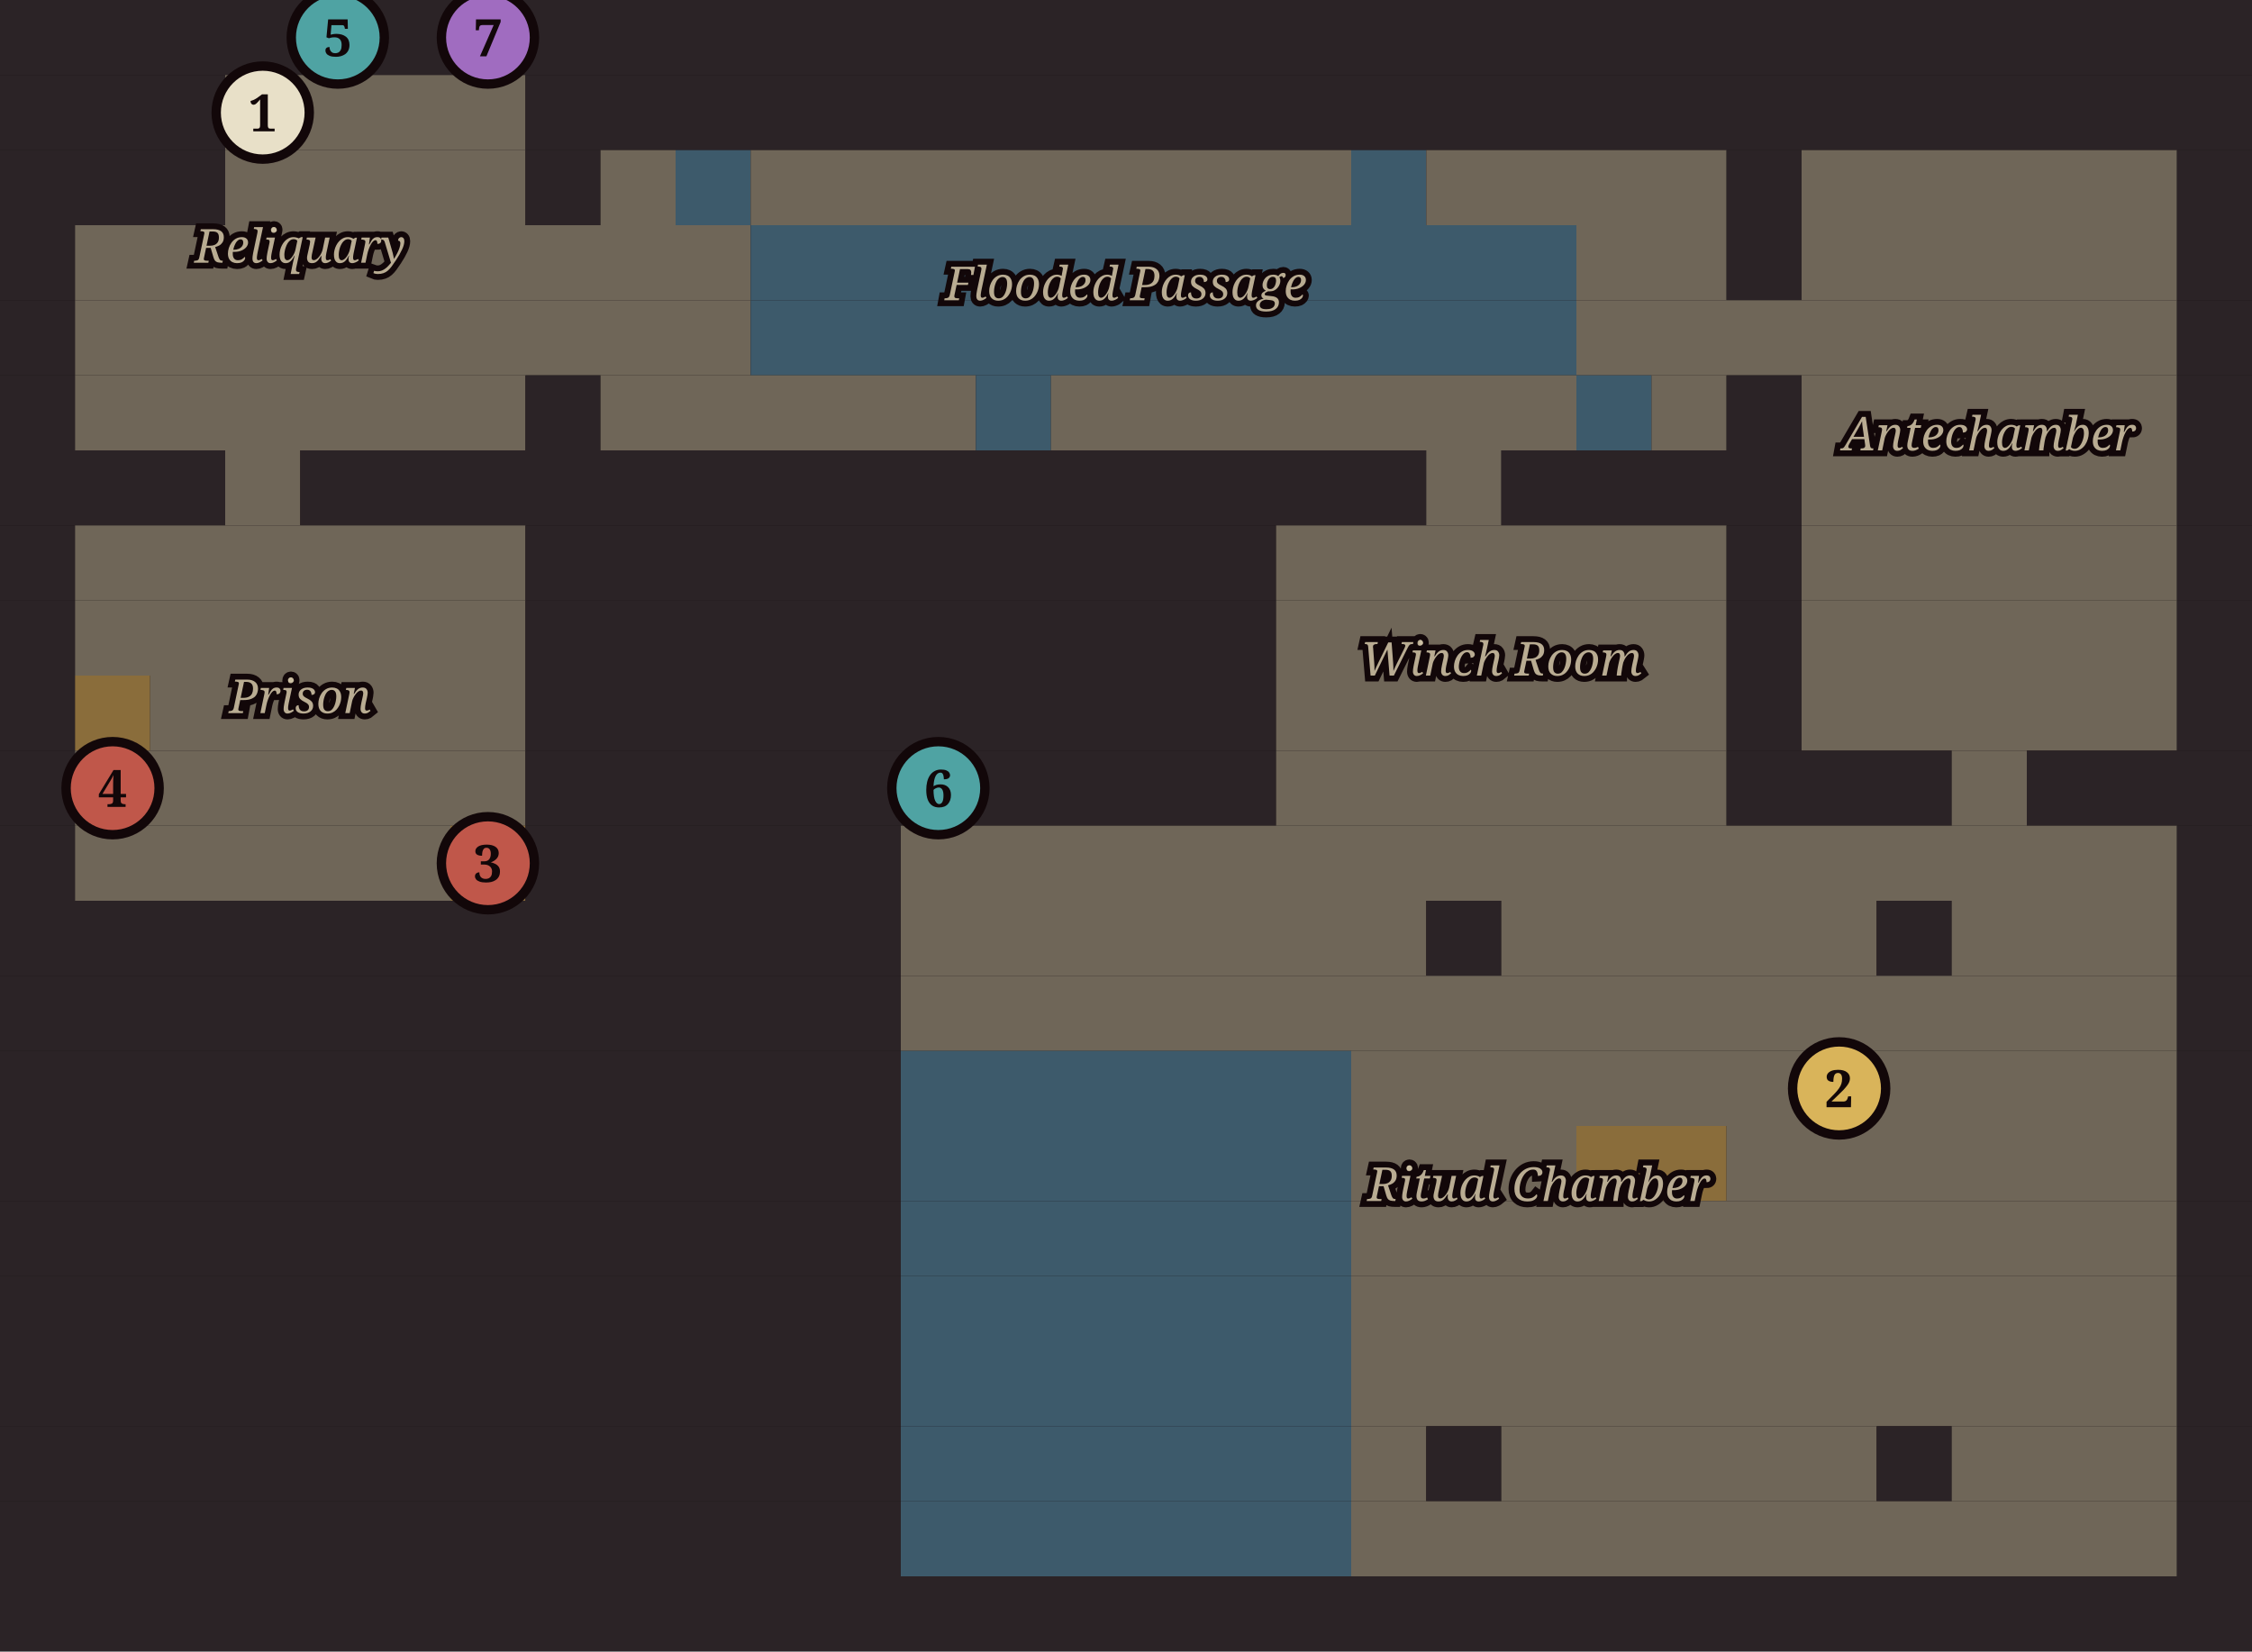
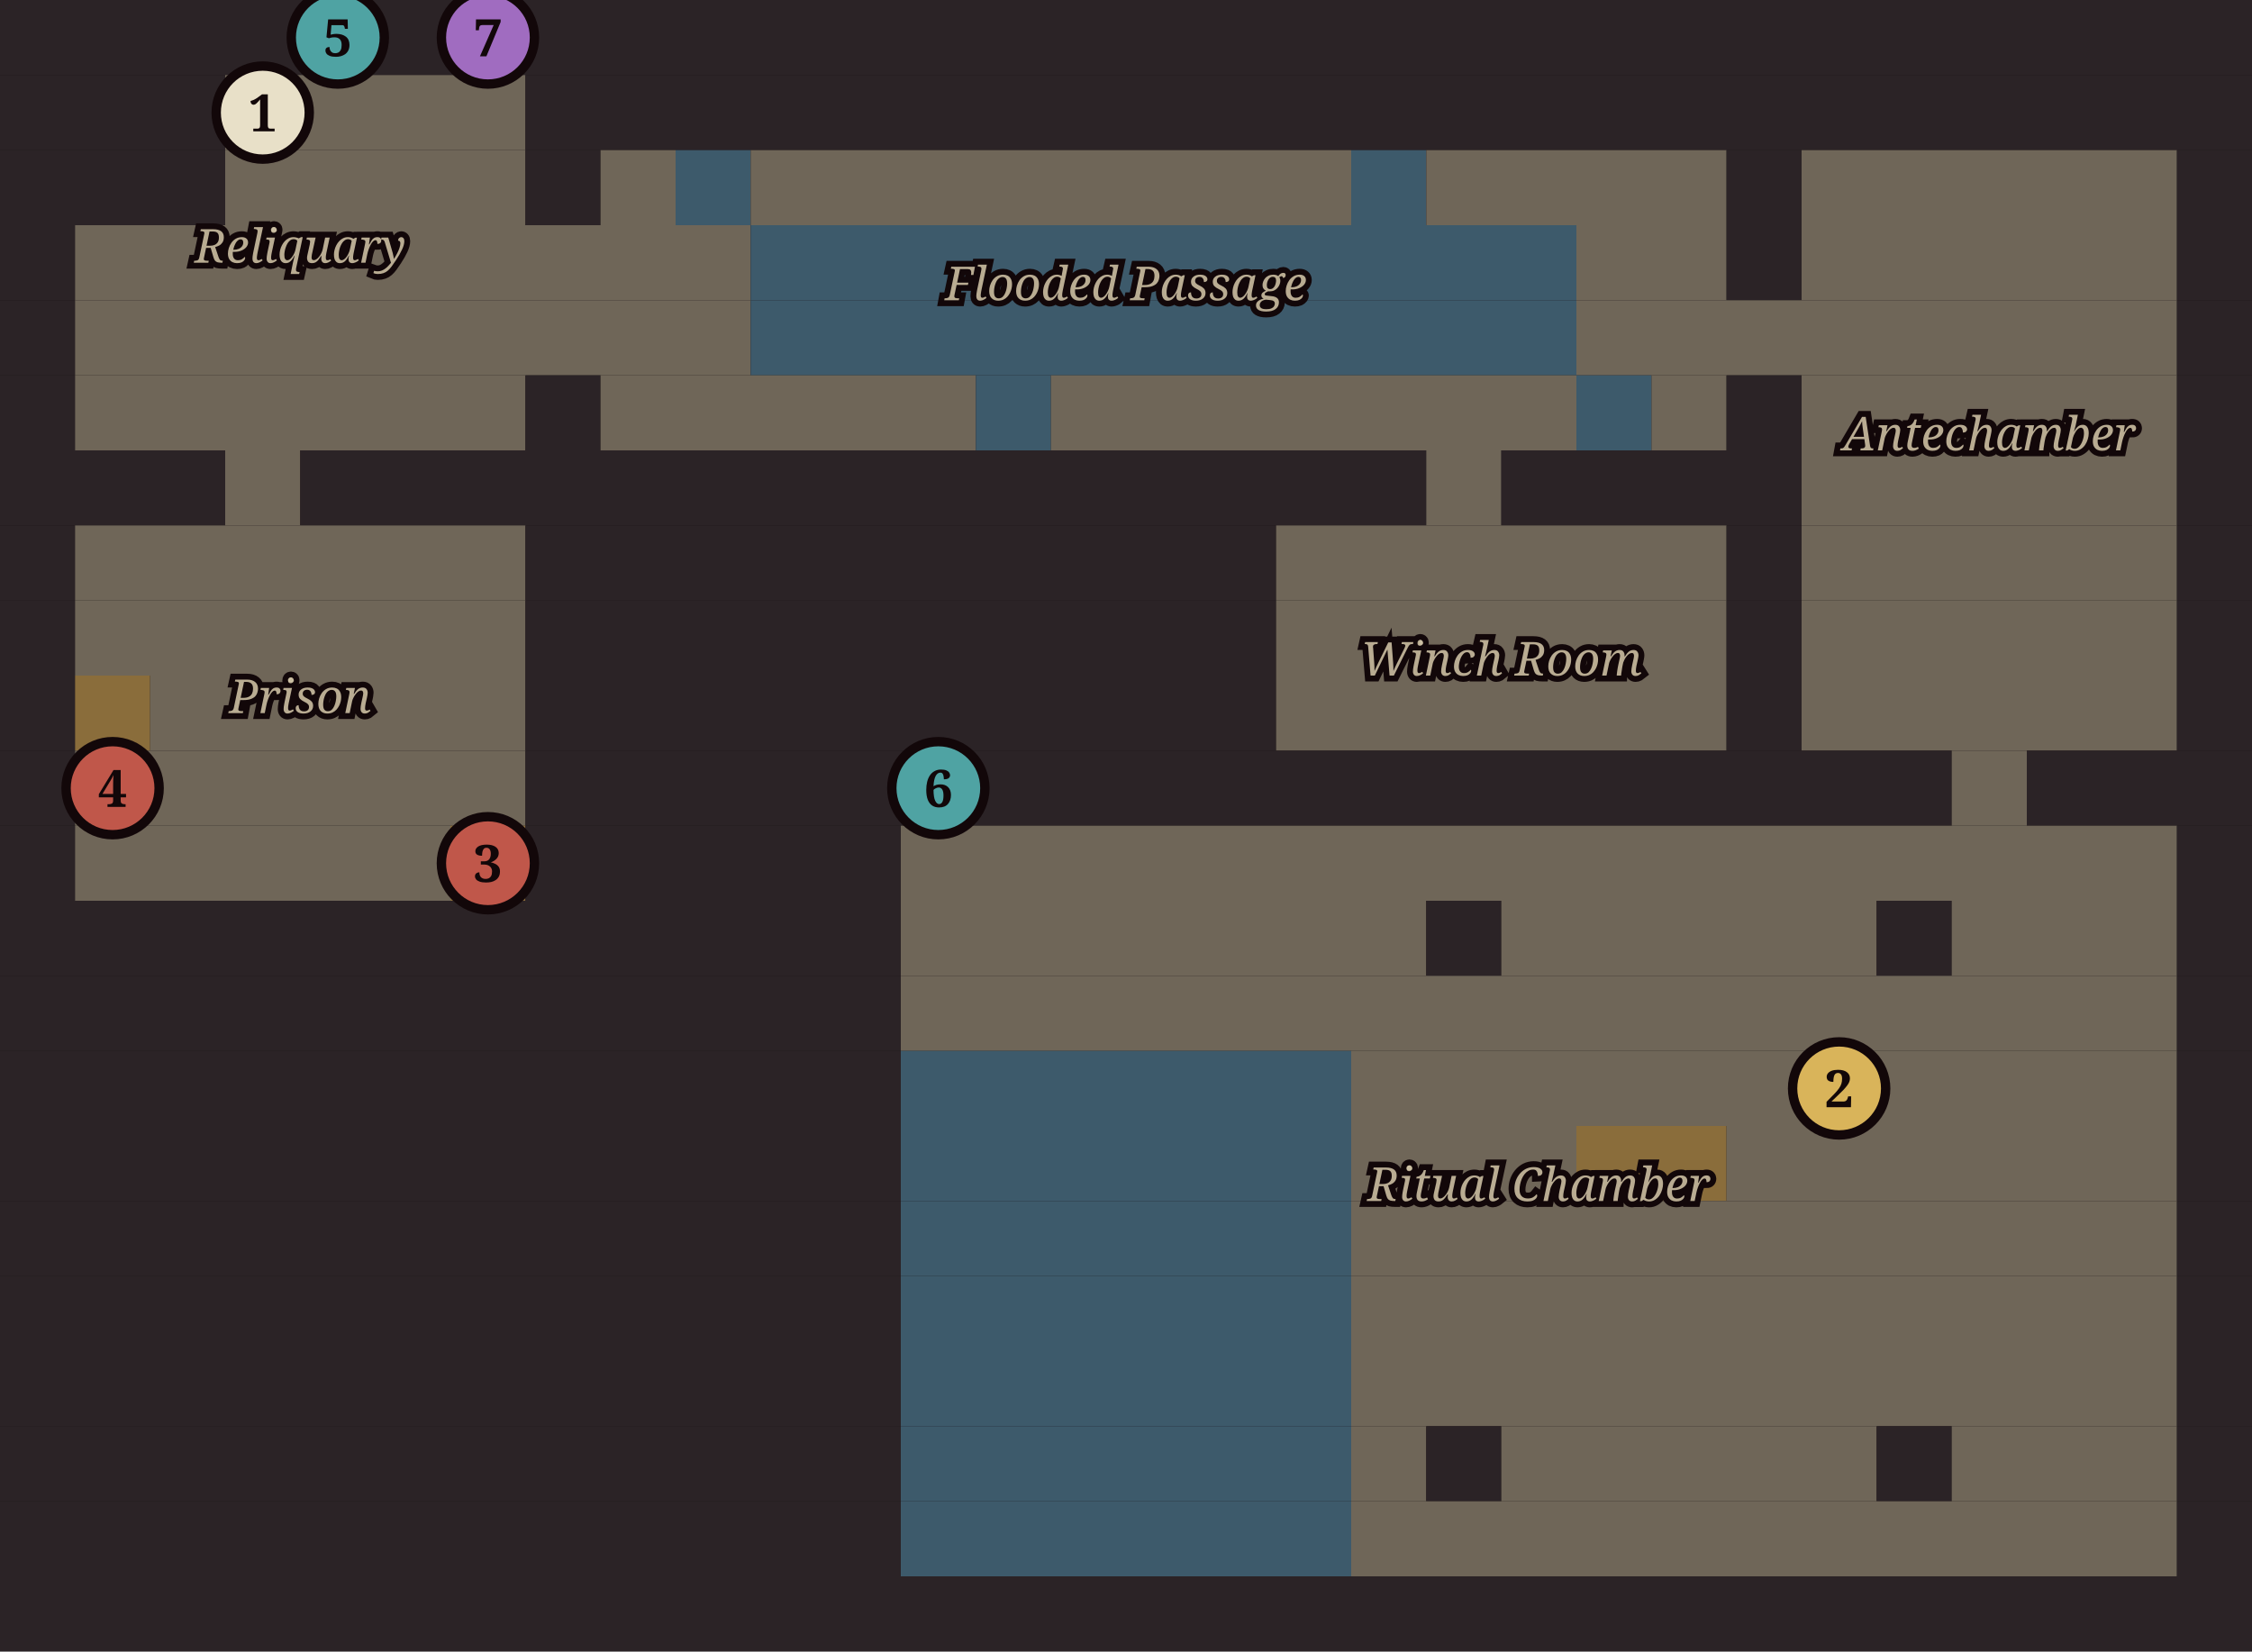
<svg xmlns="http://www.w3.org/2000/svg" viewBox="0 0 480 352" width="480" height="352" font-family="Georgia, serif">
  <rect width="480" height="352" fill="#1a1416" />
  <rect x="0" y="0" width="480" height="16" fill="#2b2326" />
  <rect x="0" y="16" width="48" height="16" fill="#2b2326" />
  <rect x="48" y="16" width="64" height="16" fill="#6f6658" />
  <rect x="112" y="16" width="368" height="16" fill="#2b2326" />
  <rect x="0" y="32" width="48" height="16" fill="#2b2326" />
  <rect x="48" y="32" width="64" height="16" fill="#6f6658" />
  <rect x="112" y="32" width="16" height="16" fill="#2b2326" />
  <rect x="128" y="32" width="16" height="16" fill="#6f6658" />
  <rect x="144" y="32" width="16" height="16" fill="#3d5a6b" />
  <rect x="160" y="32" width="128" height="16" fill="#6f6658" />
  <rect x="288" y="32" width="16" height="16" fill="#3d5a6b" />
  <rect x="304" y="32" width="64" height="16" fill="#6f6658" />
  <rect x="368" y="32" width="16" height="16" fill="#2b2326" />
  <rect x="384" y="32" width="80" height="16" fill="#6f6658" />
  <rect x="464" y="32" width="16" height="16" fill="#2b2326" />
  <rect x="0" y="48" width="16" height="16" fill="#2b2326" />
  <rect x="16" y="48" width="144" height="16" fill="#6f6658" />
  <rect x="160" y="48" width="176" height="16" fill="#3d5a6b" />
  <rect x="336" y="48" width="32" height="16" fill="#6f6658" />
  <rect x="368" y="48" width="16" height="16" fill="#2b2326" />
  <rect x="384" y="48" width="80" height="16" fill="#6f6658" />
  <rect x="464" y="48" width="16" height="16" fill="#2b2326" />
  <rect x="0" y="64" width="16" height="16" fill="#2b2326" />
  <rect x="16" y="64" width="144" height="16" fill="#6f6658" />
  <rect x="160" y="64" width="176" height="16" fill="#3d5a6b" />
  <rect x="336" y="64" width="128" height="16" fill="#6f6658" />
  <rect x="464" y="64" width="16" height="16" fill="#2b2326" />
  <rect x="0" y="80" width="16" height="16" fill="#2b2326" />
  <rect x="16" y="80" width="96" height="16" fill="#6f6658" />
  <rect x="112" y="80" width="16" height="16" fill="#2b2326" />
  <rect x="128" y="80" width="80" height="16" fill="#6f6658" />
  <rect x="208" y="80" width="16" height="16" fill="#3d5a6b" />
  <rect x="224" y="80" width="112" height="16" fill="#6f6658" />
  <rect x="336" y="80" width="16" height="16" fill="#3d5a6b" />
  <rect x="352" y="80" width="16" height="16" fill="#6f6658" />
  <rect x="368" y="80" width="16" height="16" fill="#2b2326" />
  <rect x="384" y="80" width="80" height="16" fill="#6f6658" />
  <rect x="464" y="80" width="16" height="16" fill="#2b2326" />
  <rect x="0" y="96" width="48" height="16" fill="#2b2326" />
  <rect x="48" y="96" width="16" height="16" fill="#6f6658" />
  <rect x="64" y="96" width="240" height="16" fill="#2b2326" />
  <rect x="304" y="96" width="16" height="16" fill="#6f6658" />
  <rect x="320" y="96" width="64" height="16" fill="#2b2326" />
  <rect x="384" y="96" width="80" height="16" fill="#6f6658" />
  <rect x="464" y="96" width="16" height="16" fill="#2b2326" />
  <rect x="0" y="112" width="16" height="16" fill="#2b2326" />
  <rect x="16" y="112" width="96" height="16" fill="#6f6658" />
  <rect x="112" y="112" width="160" height="16" fill="#2b2326" />
  <rect x="272" y="112" width="96" height="16" fill="#6f6658" />
  <rect x="368" y="112" width="16" height="16" fill="#2b2326" />
  <rect x="384" y="112" width="80" height="16" fill="#6f6658" />
  <rect x="464" y="112" width="16" height="16" fill="#2b2326" />
  <rect x="0" y="128" width="16" height="16" fill="#2b2326" />
  <rect x="16" y="128" width="96" height="16" fill="#6f6658" />
  <rect x="112" y="128" width="160" height="16" fill="#2b2326" />
  <rect x="272" y="128" width="96" height="16" fill="#6f6658" />
  <rect x="368" y="128" width="16" height="16" fill="#2b2326" />
  <rect x="384" y="128" width="80" height="16" fill="#6f6658" />
  <rect x="464" y="128" width="16" height="16" fill="#2b2326" />
  <rect x="0" y="144" width="16" height="16" fill="#2b2326" />
  <rect x="16" y="144" width="16" height="16" fill="#8a6d3b" />
  <rect x="32" y="144" width="80" height="16" fill="#6f6658" />
  <rect x="112" y="144" width="160" height="16" fill="#2b2326" />
  <rect x="272" y="144" width="96" height="16" fill="#6f6658" />
  <rect x="368" y="144" width="16" height="16" fill="#2b2326" />
  <rect x="384" y="144" width="80" height="16" fill="#6f6658" />
  <rect x="464" y="144" width="16" height="16" fill="#2b2326" />
  <rect x="0" y="160" width="16" height="16" fill="#2b2326" />
  <rect x="16" y="160" width="96" height="16" fill="#6f6658" />
-   <rect x="112" y="160" width="160" height="16" fill="#2b2326" />
-   <rect x="272" y="160" width="96" height="16" fill="#6f6658" />
-   <rect x="368" y="160" width="48" height="16" fill="#2b2326" />
+   <rect x="112" y="160" width="304" height="16" fill="#2b2326" />
  <rect x="416" y="160" width="16" height="16" fill="#6f6658" />
  <rect x="432" y="160" width="48" height="16" fill="#2b2326" />
  <rect x="0" y="176" width="16" height="16" fill="#2b2326" />
  <rect x="16" y="176" width="80" height="16" fill="#6f6658" />
  <rect x="96" y="176" width="16" height="16" fill="#8a6d3b" />
  <rect x="112" y="176" width="80" height="16" fill="#2b2326" />
  <rect x="192" y="176" width="272" height="16" fill="#6f6658" />
  <rect x="464" y="176" width="16" height="16" fill="#2b2326" />
  <rect x="0" y="192" width="192" height="16" fill="#2b2326" />
  <rect x="192" y="192" width="112" height="16" fill="#6f6658" />
  <rect x="304" y="192" width="16" height="16" fill="#2b2326" />
  <rect x="320" y="192" width="80" height="16" fill="#6f6658" />
  <rect x="400" y="192" width="16" height="16" fill="#2b2326" />
  <rect x="416" y="192" width="48" height="16" fill="#6f6658" />
  <rect x="464" y="192" width="16" height="16" fill="#2b2326" />
  <rect x="0" y="208" width="192" height="16" fill="#2b2326" />
  <rect x="192" y="208" width="272" height="16" fill="#6f6658" />
  <rect x="464" y="208" width="16" height="16" fill="#2b2326" />
  <rect x="0" y="224" width="192" height="16" fill="#2b2326" />
  <rect x="192" y="224" width="96" height="16" fill="#3d5a6b" />
  <rect x="288" y="224" width="176" height="16" fill="#6f6658" />
  <rect x="464" y="224" width="16" height="16" fill="#2b2326" />
  <rect x="0" y="240" width="192" height="16" fill="#2b2326" />
  <rect x="192" y="240" width="96" height="16" fill="#3d5a6b" />
  <rect x="288" y="240" width="48" height="16" fill="#6f6658" />
  <rect x="336" y="240" width="32" height="16" fill="#8a6d3b" />
  <rect x="368" y="240" width="96" height="16" fill="#6f6658" />
  <rect x="464" y="240" width="16" height="16" fill="#2b2326" />
  <rect x="0" y="256" width="192" height="16" fill="#2b2326" />
  <rect x="192" y="256" width="96" height="16" fill="#3d5a6b" />
  <rect x="288" y="256" width="176" height="16" fill="#6f6658" />
  <rect x="464" y="256" width="16" height="16" fill="#2b2326" />
  <rect x="0" y="272" width="192" height="16" fill="#2b2326" />
  <rect x="192" y="272" width="96" height="16" fill="#3d5a6b" />
  <rect x="288" y="272" width="176" height="16" fill="#6f6658" />
  <rect x="464" y="272" width="16" height="16" fill="#2b2326" />
  <rect x="0" y="288" width="192" height="16" fill="#2b2326" />
  <rect x="192" y="288" width="96" height="16" fill="#3d5a6b" />
  <rect x="288" y="288" width="176" height="16" fill="#6f6658" />
  <rect x="464" y="288" width="16" height="16" fill="#2b2326" />
  <rect x="0" y="304" width="192" height="16" fill="#2b2326" />
  <rect x="192" y="304" width="96" height="16" fill="#3d5a6b" />
  <rect x="288" y="304" width="16" height="16" fill="#6f6658" />
  <rect x="304" y="304" width="16" height="16" fill="#2b2326" />
  <rect x="320" y="304" width="80" height="16" fill="#6f6658" />
  <rect x="400" y="304" width="16" height="16" fill="#2b2326" />
  <rect x="416" y="304" width="48" height="16" fill="#6f6658" />
  <rect x="464" y="304" width="16" height="16" fill="#2b2326" />
  <rect x="0" y="320" width="192" height="16" fill="#2b2326" />
  <rect x="192" y="320" width="96" height="16" fill="#3d5a6b" />
  <rect x="288" y="320" width="176" height="16" fill="#6f6658" />
  <rect x="464" y="320" width="16" height="16" fill="#2b2326" />
  <rect x="0" y="336" width="480" height="16" fill="#2b2326" />
  <text x="64.0" y="56.0" font-size="10" text-anchor="middle" fill="#f0e2c0" fill-opacity="0.75" stroke="#120709" stroke-width="2.5" paint-order="stroke" font-style="italic">Reliquary</text>
  <text x="240.0" y="64.0" font-size="10" text-anchor="middle" fill="#f0e2c0" fill-opacity="0.75" stroke="#120709" stroke-width="2.5" paint-order="stroke" font-style="italic">Flooded Passage</text>
  <text x="64.0" y="152.0" font-size="10" text-anchor="middle" fill="#f0e2c0" fill-opacity="0.75" stroke="#120709" stroke-width="2.5" paint-order="stroke" font-style="italic">Prison</text>
  <text x="320.0" y="144.0" font-size="10" text-anchor="middle" fill="#f0e2c0" fill-opacity="0.75" stroke="#120709" stroke-width="2.5" paint-order="stroke" font-style="italic">Winch Room</text>
  <text x="424.0" y="96.0" font-size="10" text-anchor="middle" fill="#f0e2c0" fill-opacity="0.75" stroke="#120709" stroke-width="2.5" paint-order="stroke" font-style="italic">Antechamber</text>
  <text x="328.0" y="256.0" font-size="10" text-anchor="middle" fill="#f0e2c0" fill-opacity="0.75" stroke="#120709" stroke-width="2.5" paint-order="stroke" font-style="italic">Ritual Chamber</text>
  <circle cx="56.0" cy="24.0" r="9.92" fill="#e8e0c8" stroke="#120709" stroke-width="2" />
  <text x="56.0" y="28.0" font-size="11" text-anchor="middle" fill="#120709" font-weight="bold">1</text>
  <circle cx="392.0" cy="232.0" r="9.92" fill="#d9b45a" stroke="#120709" stroke-width="2" />
  <text x="392.0" y="236.0" font-size="11" text-anchor="middle" fill="#120709" font-weight="bold">2</text>
  <circle cx="104.0" cy="184.0" r="9.92" fill="#c0574a" stroke="#120709" stroke-width="2" />
  <text x="104.0" y="188.0" font-size="11" text-anchor="middle" fill="#120709" font-weight="bold">3</text>
  <circle cx="24.0" cy="168.0" r="9.92" fill="#c0574a" stroke="#120709" stroke-width="2" />
  <text x="24.0" y="172.0" font-size="11" text-anchor="middle" fill="#120709" font-weight="bold">4</text>
  <circle cx="72.0" cy="8.0" r="9.92" fill="#4fa3a3" stroke="#120709" stroke-width="2" />
  <text x="72.0" y="12.0" font-size="11" text-anchor="middle" fill="#120709" font-weight="bold">5</text>
  <circle cx="200.0" cy="168.0" r="9.92" fill="#4fa3a3" stroke="#120709" stroke-width="2" />
  <text x="200.0" y="172.0" font-size="11" text-anchor="middle" fill="#120709" font-weight="bold">6</text>
  <circle cx="104.0" cy="8.0" r="9.92" fill="#a06cc0" stroke="#120709" stroke-width="2" />
  <text x="104.0" y="12.0" font-size="11" text-anchor="middle" fill="#120709" font-weight="bold">7</text>
</svg>
